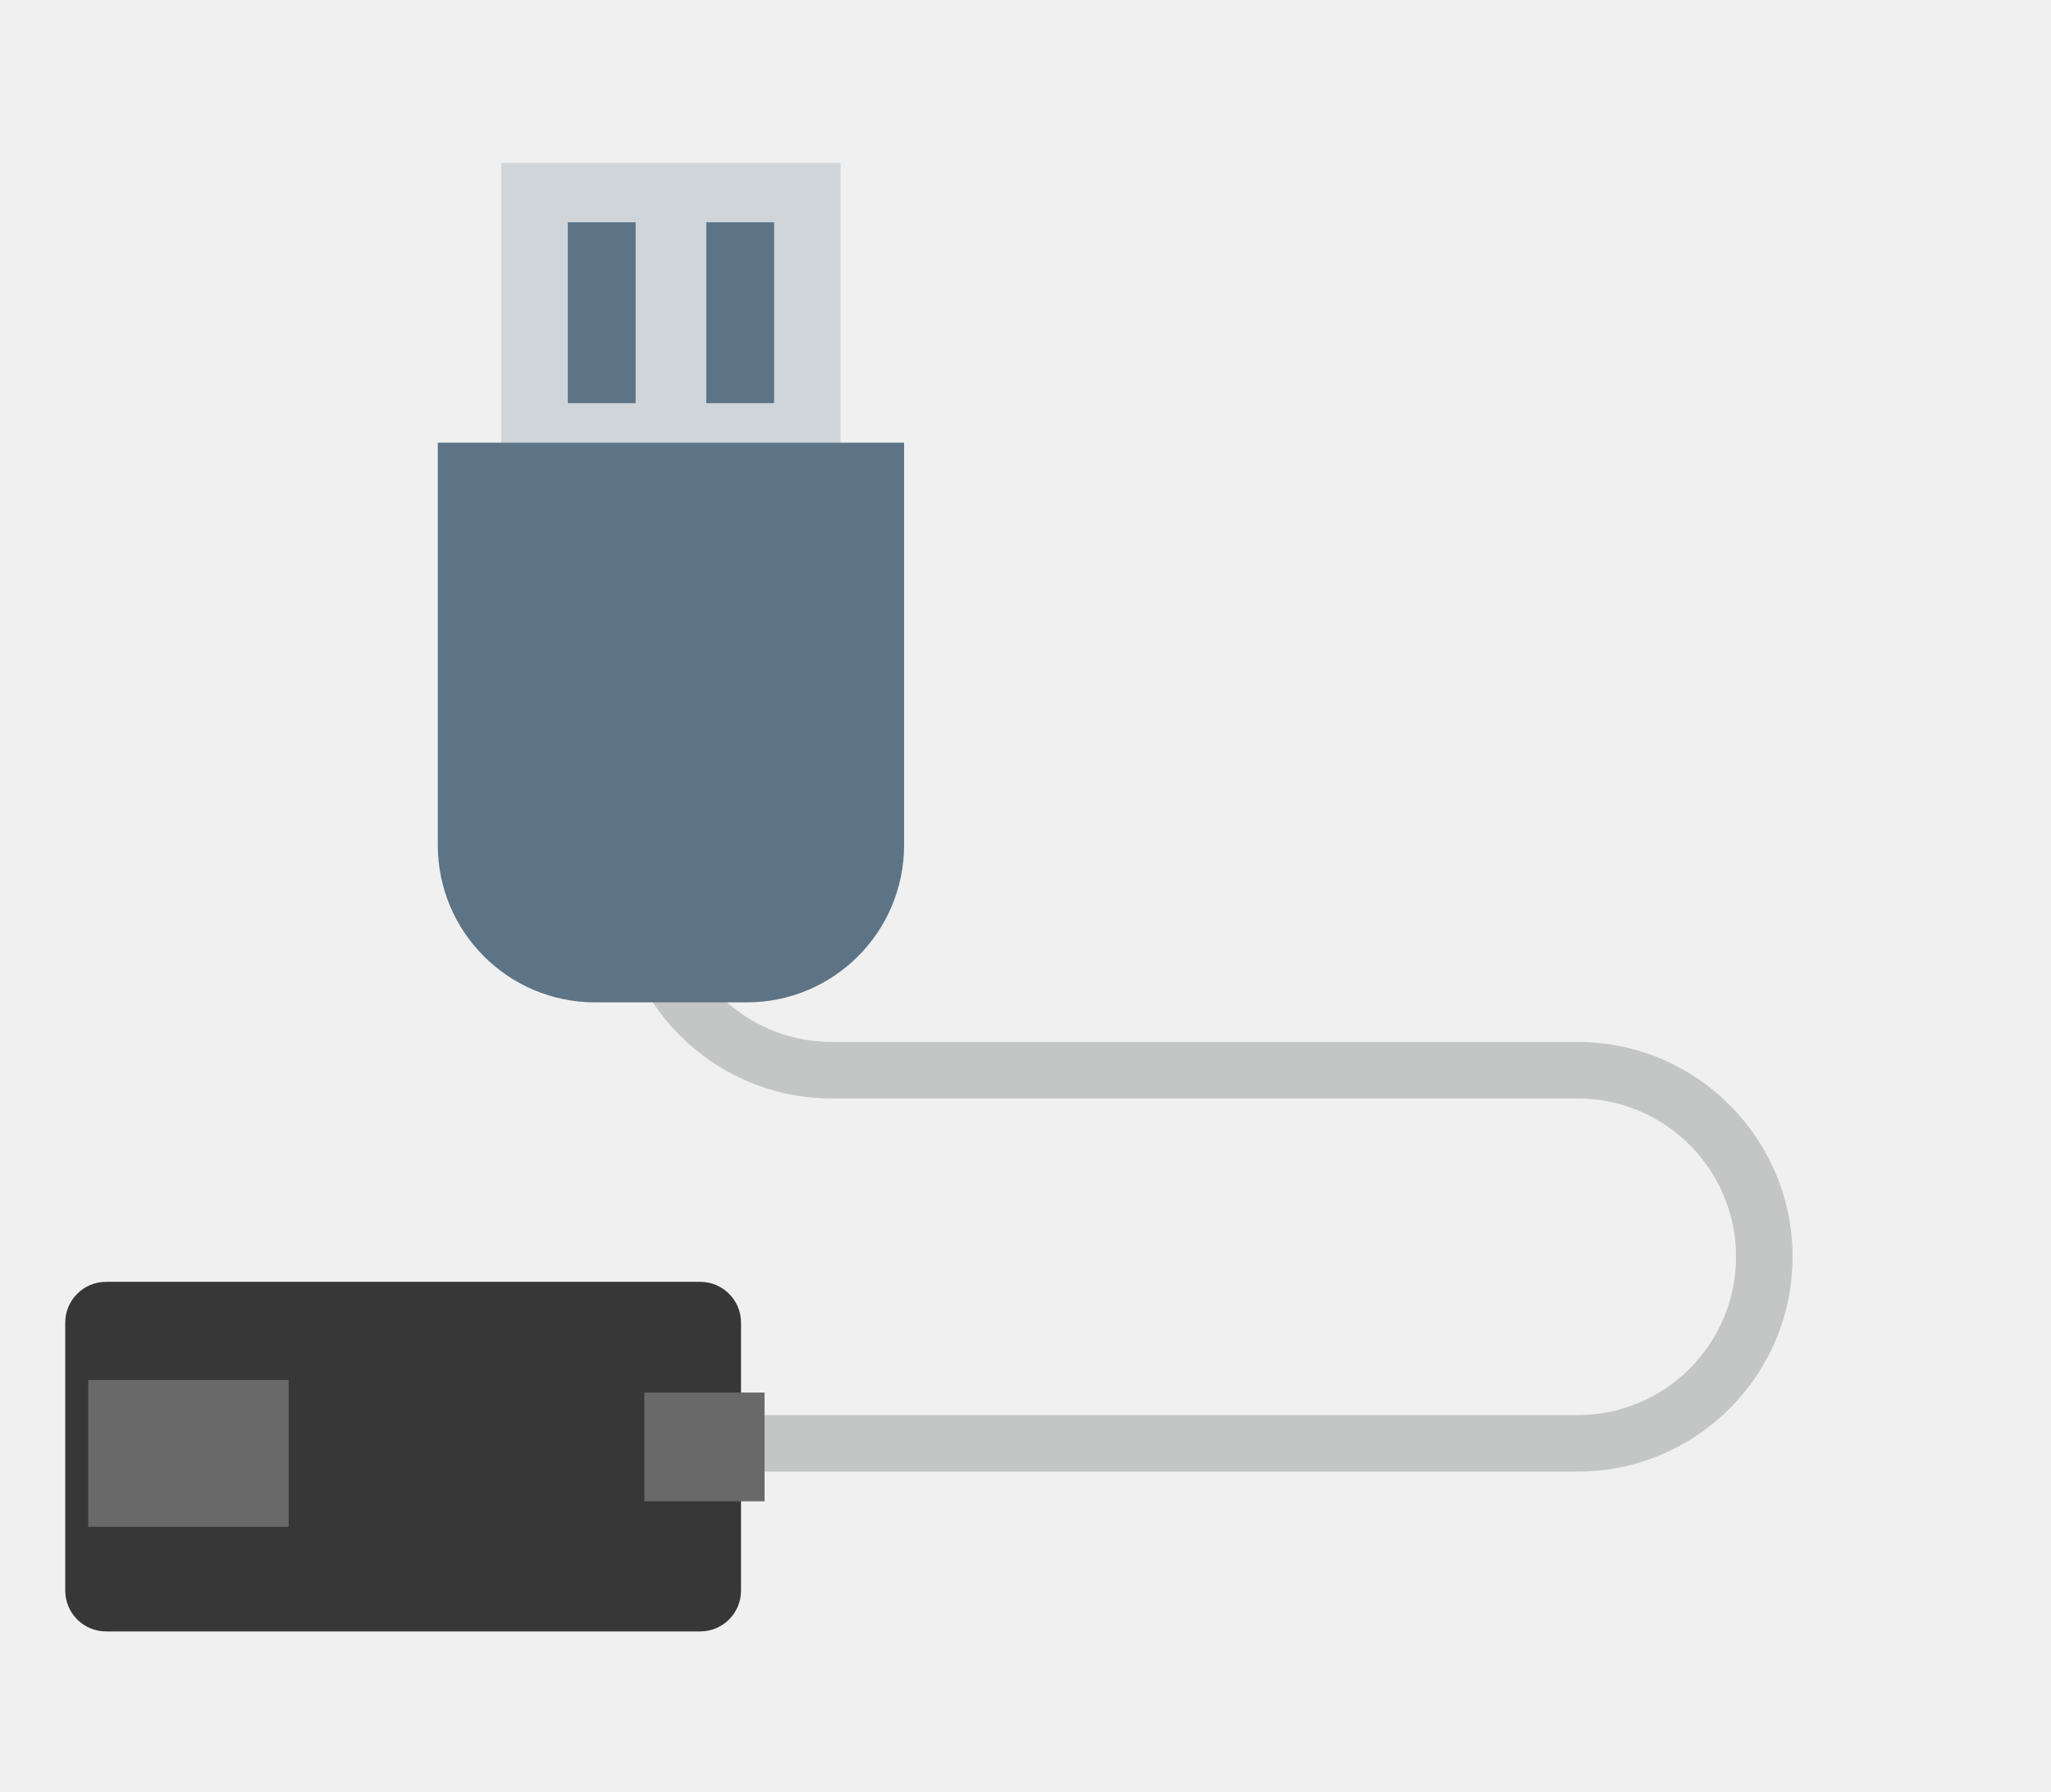
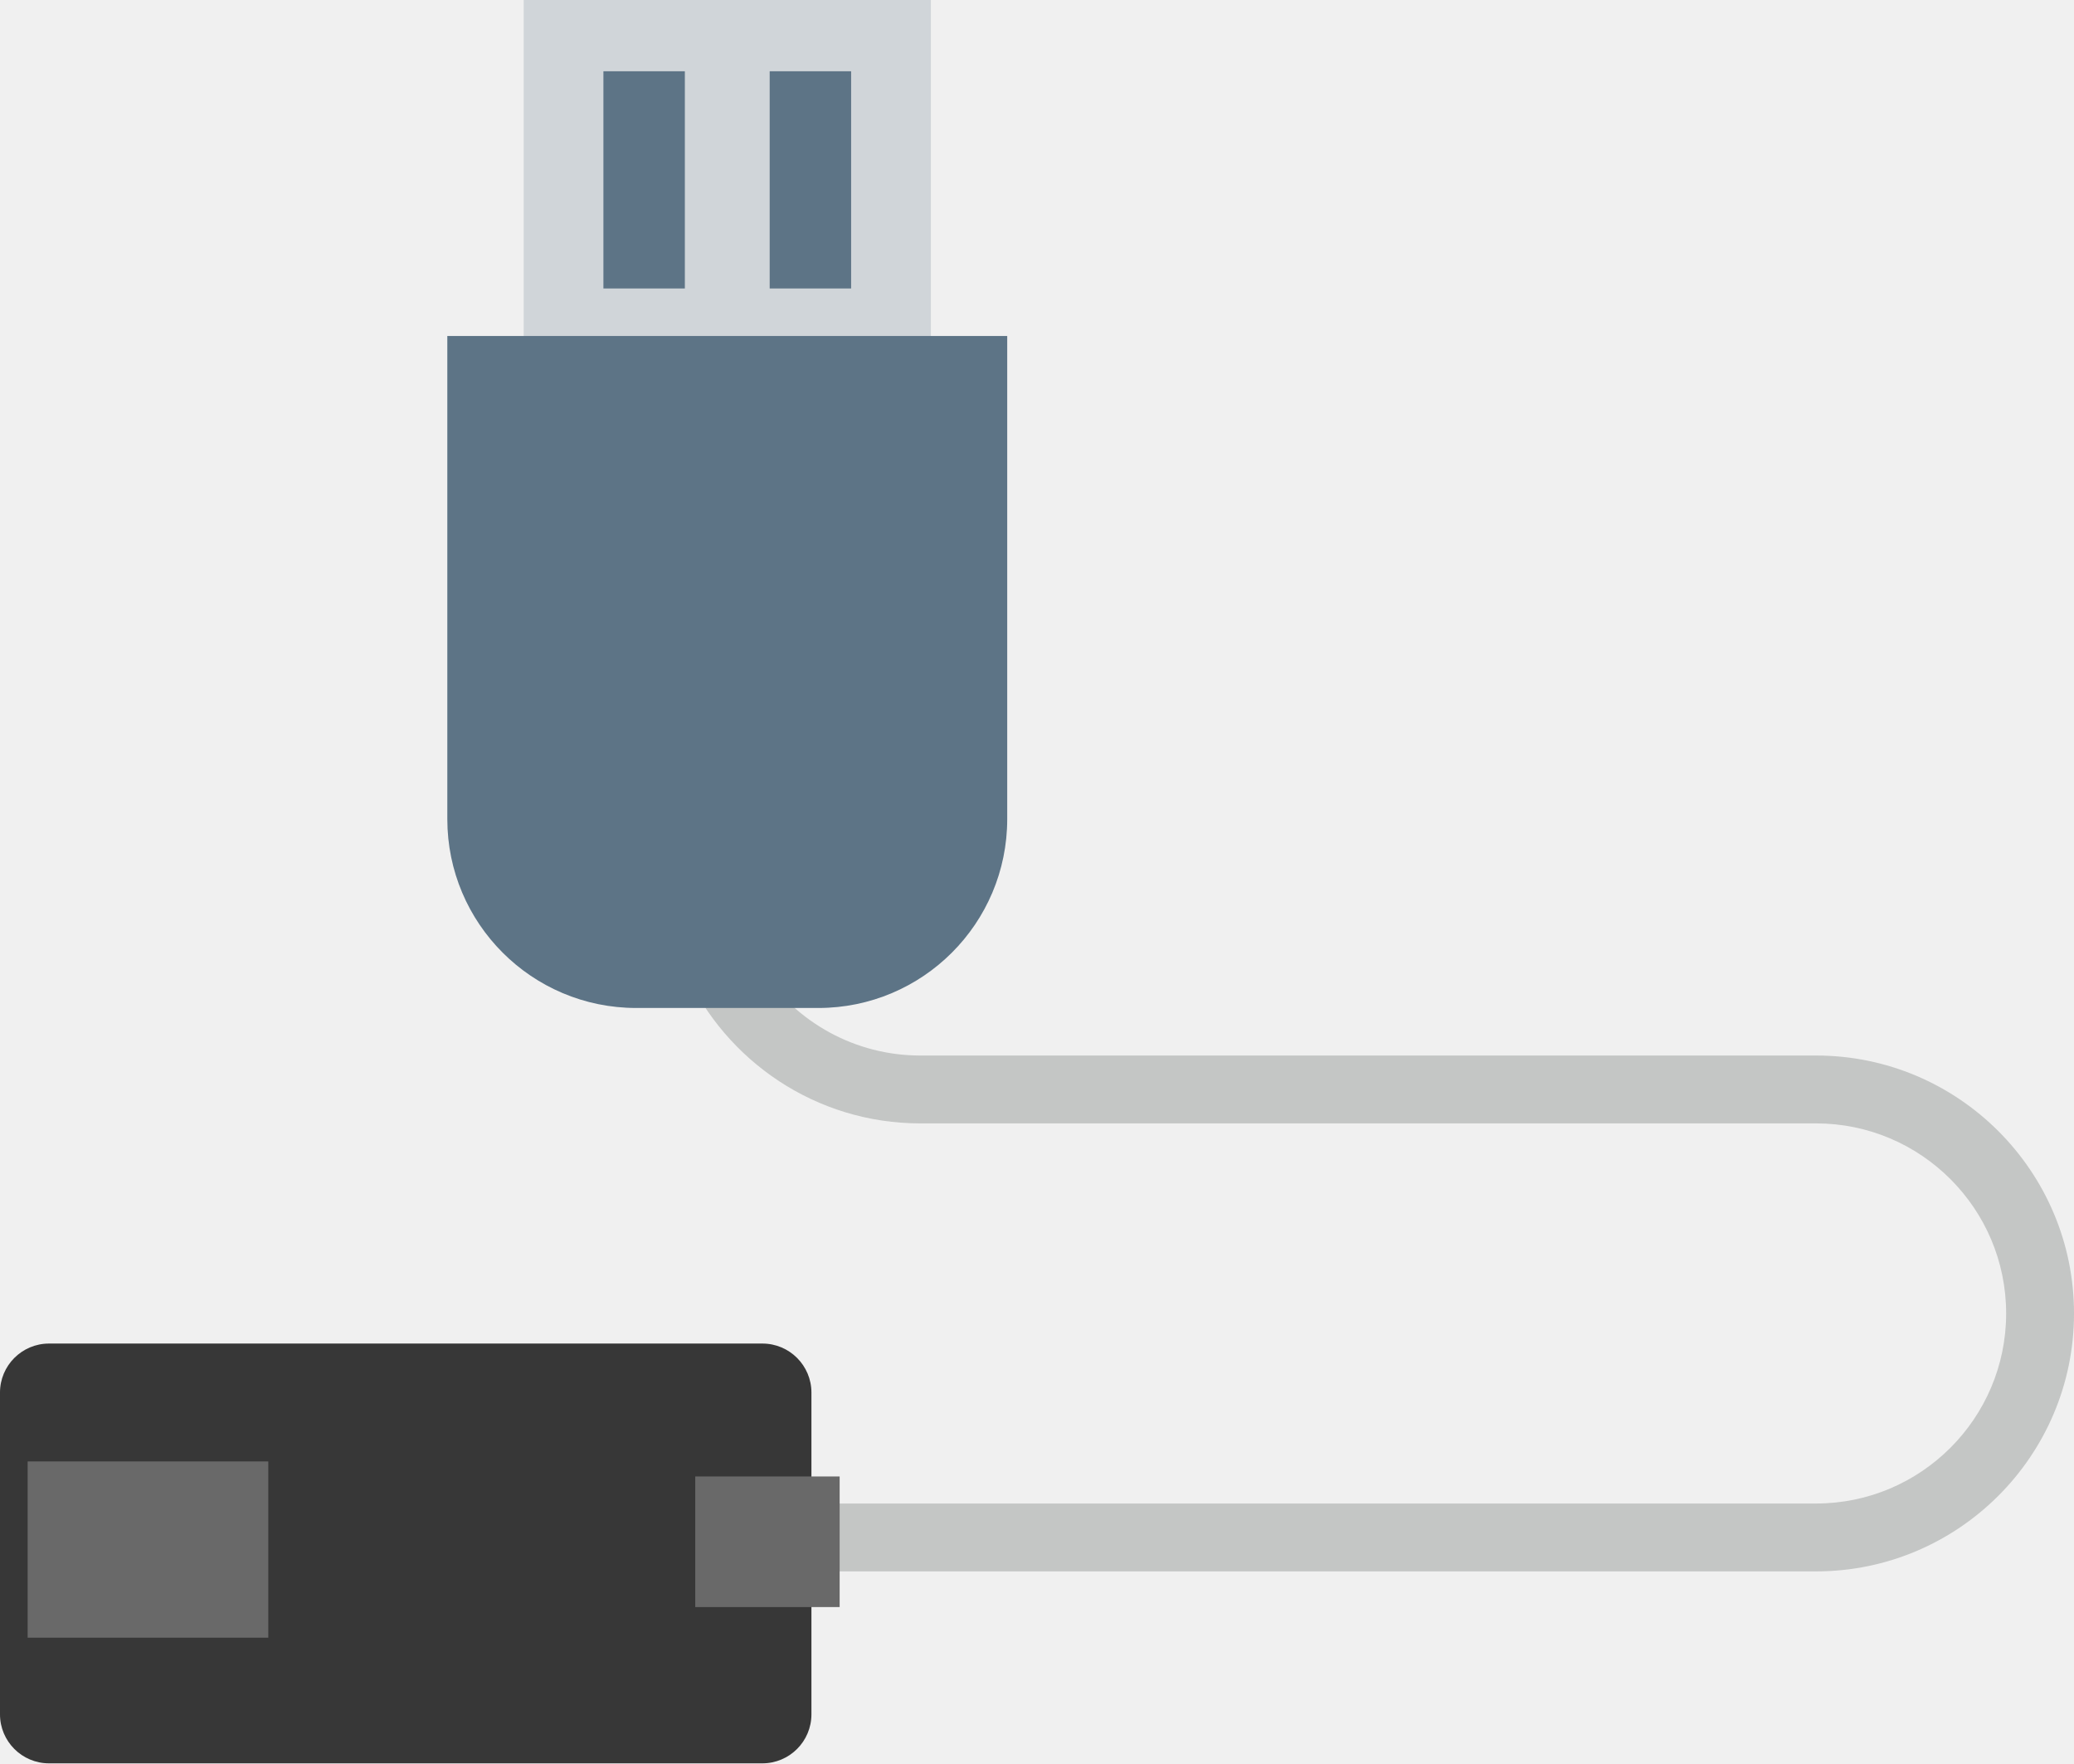
- <svg xmlns="http://www.w3.org/2000/svg" width="111.484mm" height="97.351mm" viewBox="0 0 111.484 97.351" version="1.1" id="svg5" xml:space="preserve">
+ <svg xmlns="http://www.w3.org/2000/svg" width="37.644mm" height="32mm" viewBox="0 0 37.644 32" version="1.1" id="svg5" xml:space="preserve">
  <defs id="defs2">
	
	

	
	
	
	
	
	
	
</defs>
-   <g id="layer1" transform="translate(-35.63051,-96.31359)">
-     <g id="g21885" transform="matrix(0.3072315,0,0,0.3072315,44.21928,84.88929)">
+   <g id="layer1" transform="translate(-39.17713,-105.1666)">
+     <g id="g21885" transform="matrix(0.1231812,0,0,0.1231812,41.19873,97.03661)">
      <rect x="60.75" y="66" style="fill:#d0d5d9" width="60" height="60" id="rect21883" />
    </g>
-     <g id="g21895" transform="matrix(0.3072315,0,0,0.3072315,44.21928,84.88929)">
+     <g id="g21895" transform="matrix(0.1231812,0,0,0.1231812,41.19873,97.03661)">
      <g id="g21889">
        <rect x="72.5" y="76.5" style="fill:#5d7486" width="12" height="32" id="rect21887" />
      </g>
      <g id="g21893">
        <rect x="97" y="76.5" style="fill:#5d7486" width="12" height="32" id="rect21891" />
      </g>
    </g>
-     <g id="g21903" transform="matrix(0,0.3072315,-0.3072315,0,149.197,103.7853)">
+     <g id="g21903" transform="matrix(0,0.1231812,-0.1231812,0,83.2884,104.6128)">
      <path style="fill:#c4c6c5" d="m 198,52.5 c -20.953,0 -38,17.047 -38,38 v 132 c 0,9.64 -4.897,18.156 -12.333,23.195 v 11.411 C 160.824,251.126 170,237.869 170,222.5 v -132 c 0,-15.439 12.561,-28 28,-28 15.439,0 28,12.561 28,28 V 239 c 0,2.762 2.238,5 5,5 2.762,0 5,-2.238 5,-5 V 90.5 c 0,-20.953 -17.047,-38 -38,-38 z" id="path21901" />
    </g>
-     <g id="g21907" transform="matrix(0.3072315,0,0,0.3072315,44.21928,84.88929)">
+     <g id="g21907" transform="matrix(0.1231812,0,0,0.1231812,41.19873,97.03661)">
      <path style="fill:#5d7486" d="M 104.166,214.5 H 77.334 C 61.962,214.5 49.5,202.039 49.5,186.667 V 115.5 H 132 v 71.167 c 0,15.372 -12.461,27.833 -27.834,27.833 z" id="path21905" />
    </g>
    <g id="g21911" transform="matrix(0.3072315,0,0,0.3072315,45.48593,99.07578)">
</g>
    <g id="g21913" transform="matrix(0.3072315,0,0,0.3072315,45.48593,99.07578)">
</g>
    <g id="g21915" transform="matrix(0.3072315,0,0,0.3072315,45.48593,99.07578)">
</g>
    <g id="g21917" transform="matrix(0.3072315,0,0,0.3072315,45.48593,99.07578)">
</g>
    <g id="g21919" transform="matrix(0.3072315,0,0,0.3072315,45.48593,99.07578)">
</g>
    <g id="g21921" transform="matrix(0.3072315,0,0,0.3072315,45.48593,99.07578)">
</g>
    <g id="g21923" transform="matrix(0.3072315,0,0,0.3072315,45.48593,99.07578)">
</g>
    <g id="g21925" transform="matrix(0.3072315,0,0,0.3072315,45.48593,99.07578)">
</g>
    <g id="g21927" transform="matrix(0.3072315,0,0,0.3072315,45.48593,99.07578)">
</g>
    <g id="g21929" transform="matrix(0.3072315,0,0,0.3072315,45.48593,99.07578)">
</g>
    <g id="g21931" transform="matrix(0.3072315,0,0,0.3072315,45.48593,99.07578)">
</g>
    <g id="g21933" transform="matrix(0.3072315,0,0,0.3072315,45.48593,99.07578)">
</g>
    <g id="g21935" transform="matrix(0.3072315,0,0,0.3072315,45.48593,99.07578)">
</g>
    <g id="g21937" transform="matrix(0.3072315,0,0,0.3072315,45.48593,99.07578)">
</g>
    <g id="g21939" transform="matrix(0.3072315,0,0,0.3072315,45.48593,99.07578)">
</g>
-     <rect style="opacity:1;fill:#373737;fill-opacity:1;stroke:none;stroke-width:1;stroke-linecap:round;stroke-dasharray:none" id="rect23278" width="36.733" height="19" x="39.177" y="165.979" ry="2.22" />
-     <rect style="opacity:1;fill:#696969;fill-opacity:1;stroke:none;stroke-width:1.051;stroke-linecap:round;stroke-dasharray:none" id="rect24112" width="10.893" height="7.98" x="40.428" y="171.315" ry="0" />
-     <rect style="opacity:1;fill:#696969;fill-opacity:1;stroke:none;stroke-width:1;stroke-linecap:round;stroke-dasharray:none" id="rect24322" width="6.538" height="5.911" x="70.651" y="171.997" ry="0" />
+     <rect style="opacity:1;fill:#373737;fill-opacity:1;stroke:none;stroke-width:0.401;stroke-linecap:round;stroke-dasharray:none" id="rect23278" width="14.728" height="7.618" x="39.177" y="129.549" ry="0.89" />
+     <rect style="opacity:1;fill:#696969;fill-opacity:1;stroke:none;stroke-width:0.422;stroke-linecap:round;stroke-dasharray:none" id="rect24112" width="4.368" height="3.199" x="39.679" y="131.688" ry="0" />
+     <rect style="opacity:1;fill:#696969;fill-opacity:1;stroke:none;stroke-width:0.401;stroke-linecap:round;stroke-dasharray:none" id="rect24322" width="2.621" height="2.37" x="51.796" y="131.961" ry="0" />
  </g>
  <style type="text/css" id="style2475">
	.st0{fill:#E0995E;}
	.st1{opacity:0.2;}
	.st2{fill:#231F20;}
	.st3{fill:#4F5D73;}
	.st4{fill:#FFFFFF;}
	.st5{opacity:0.2;fill:#FFFFFF;}
	.st6{fill:#E0E0D1;}
</style>
</svg>
